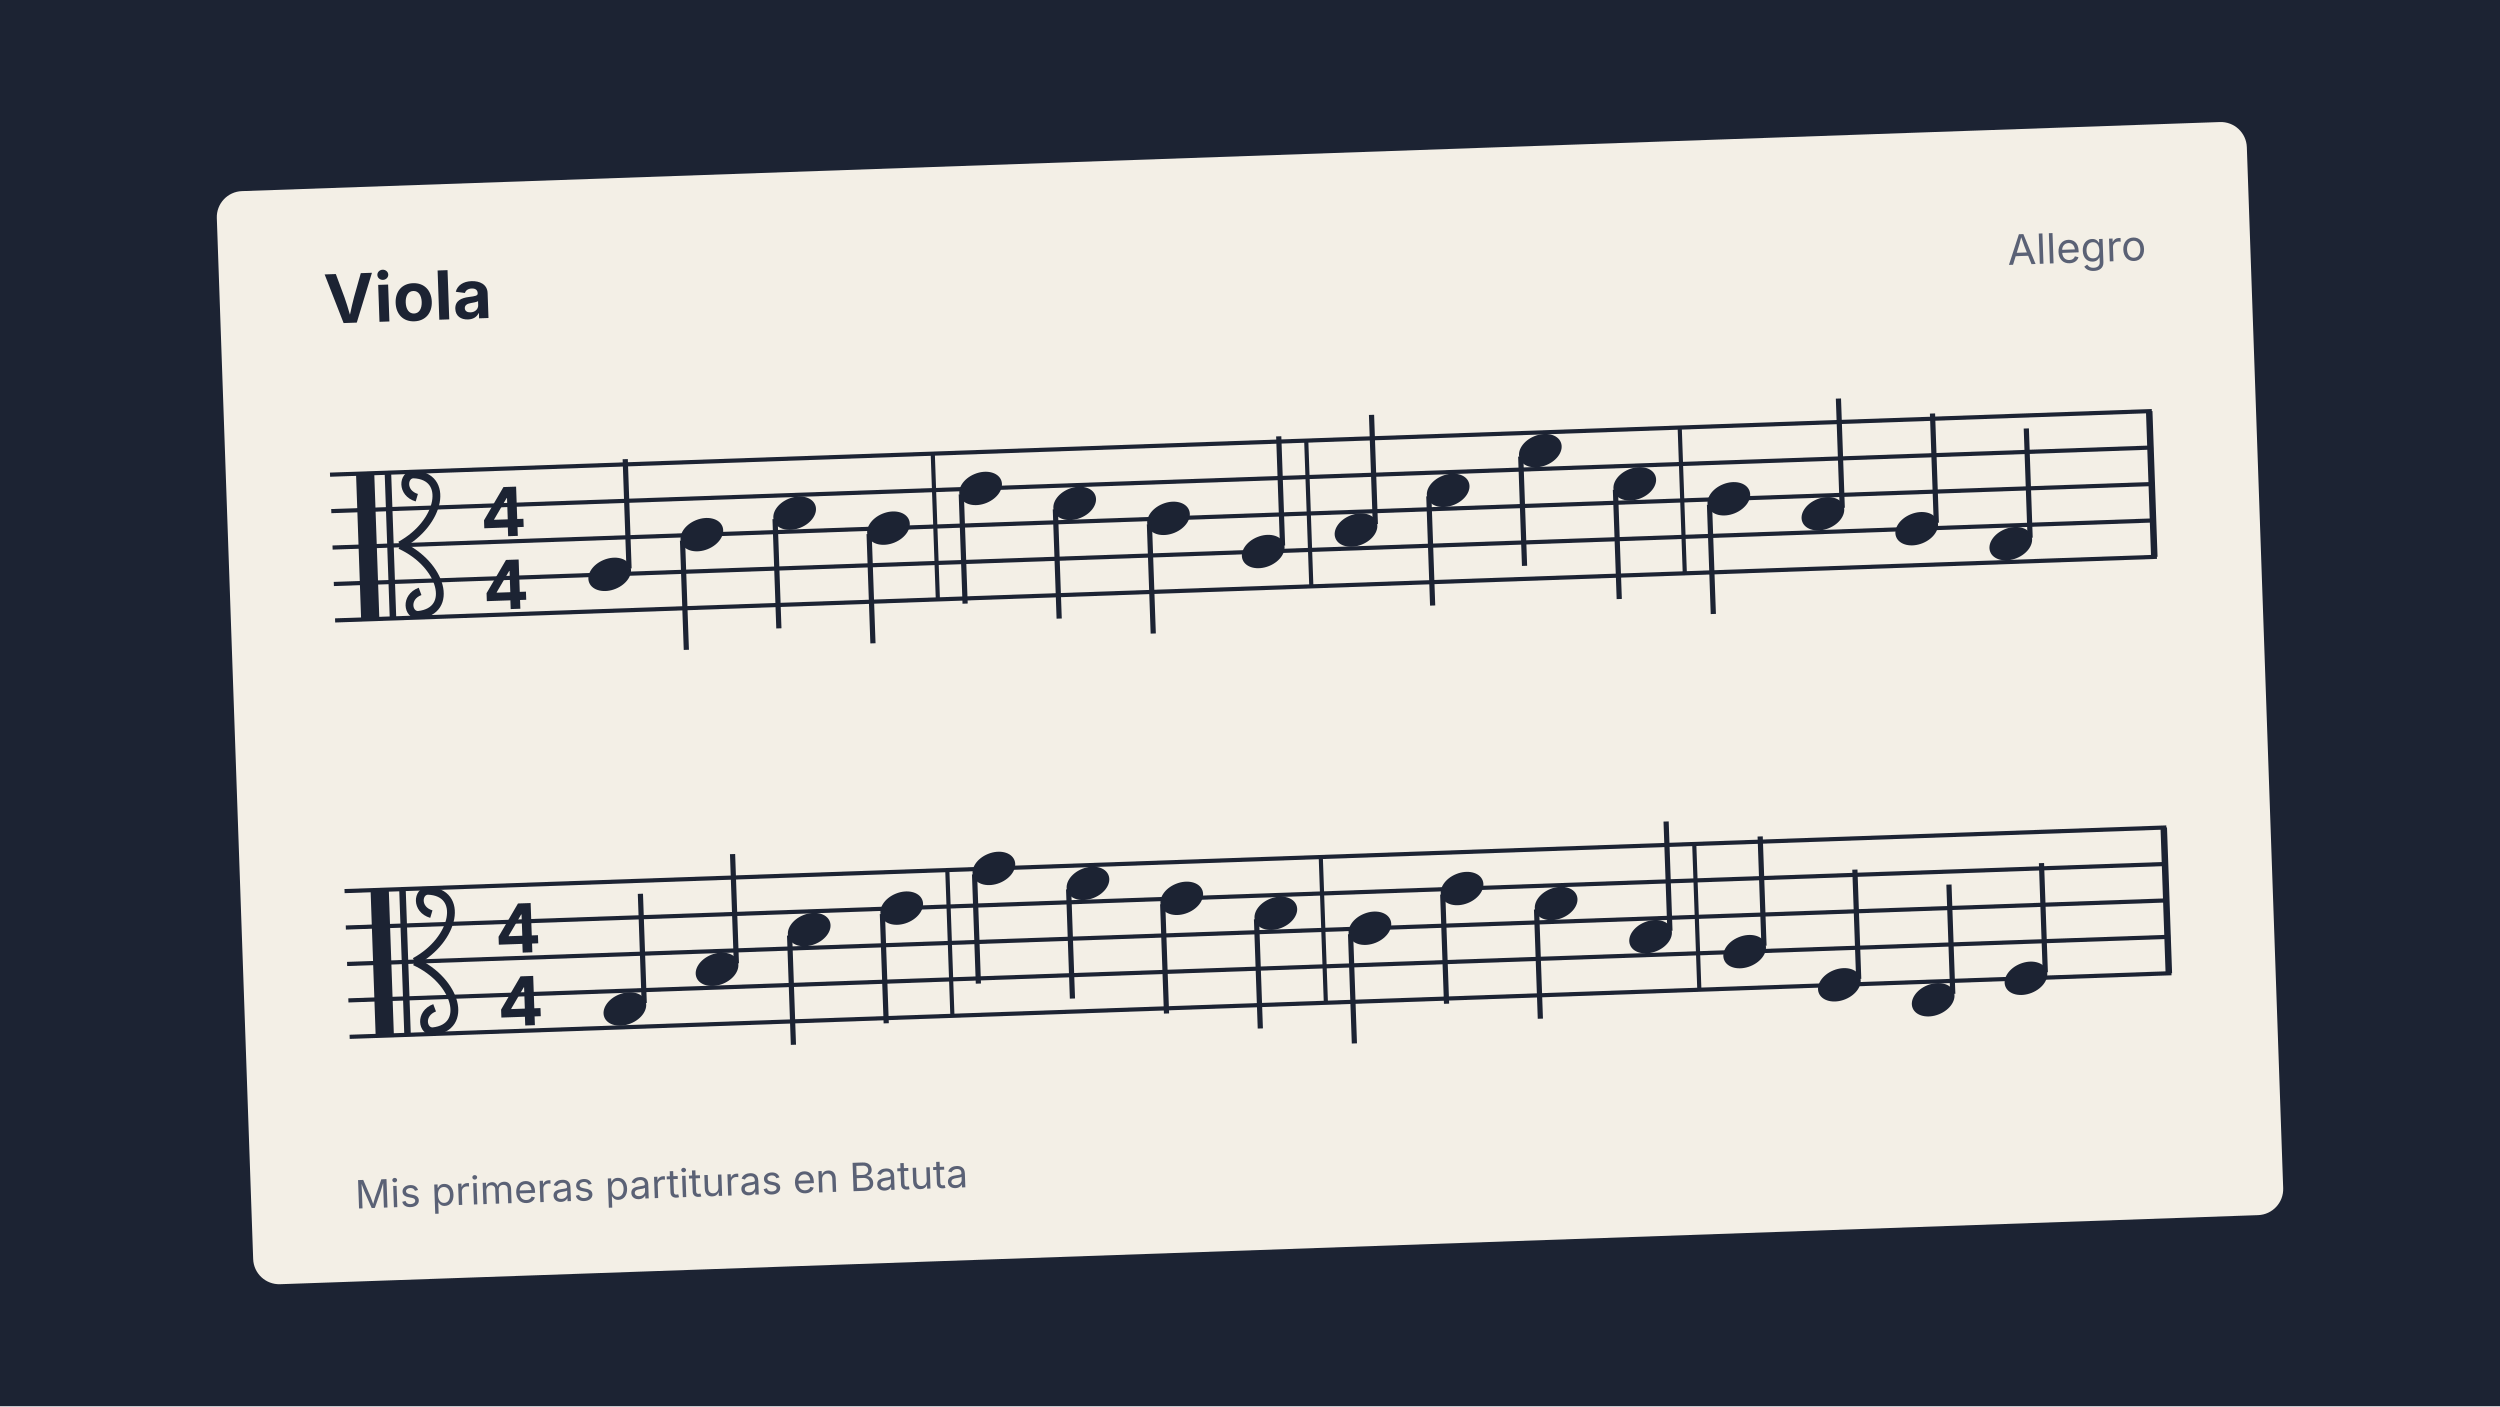
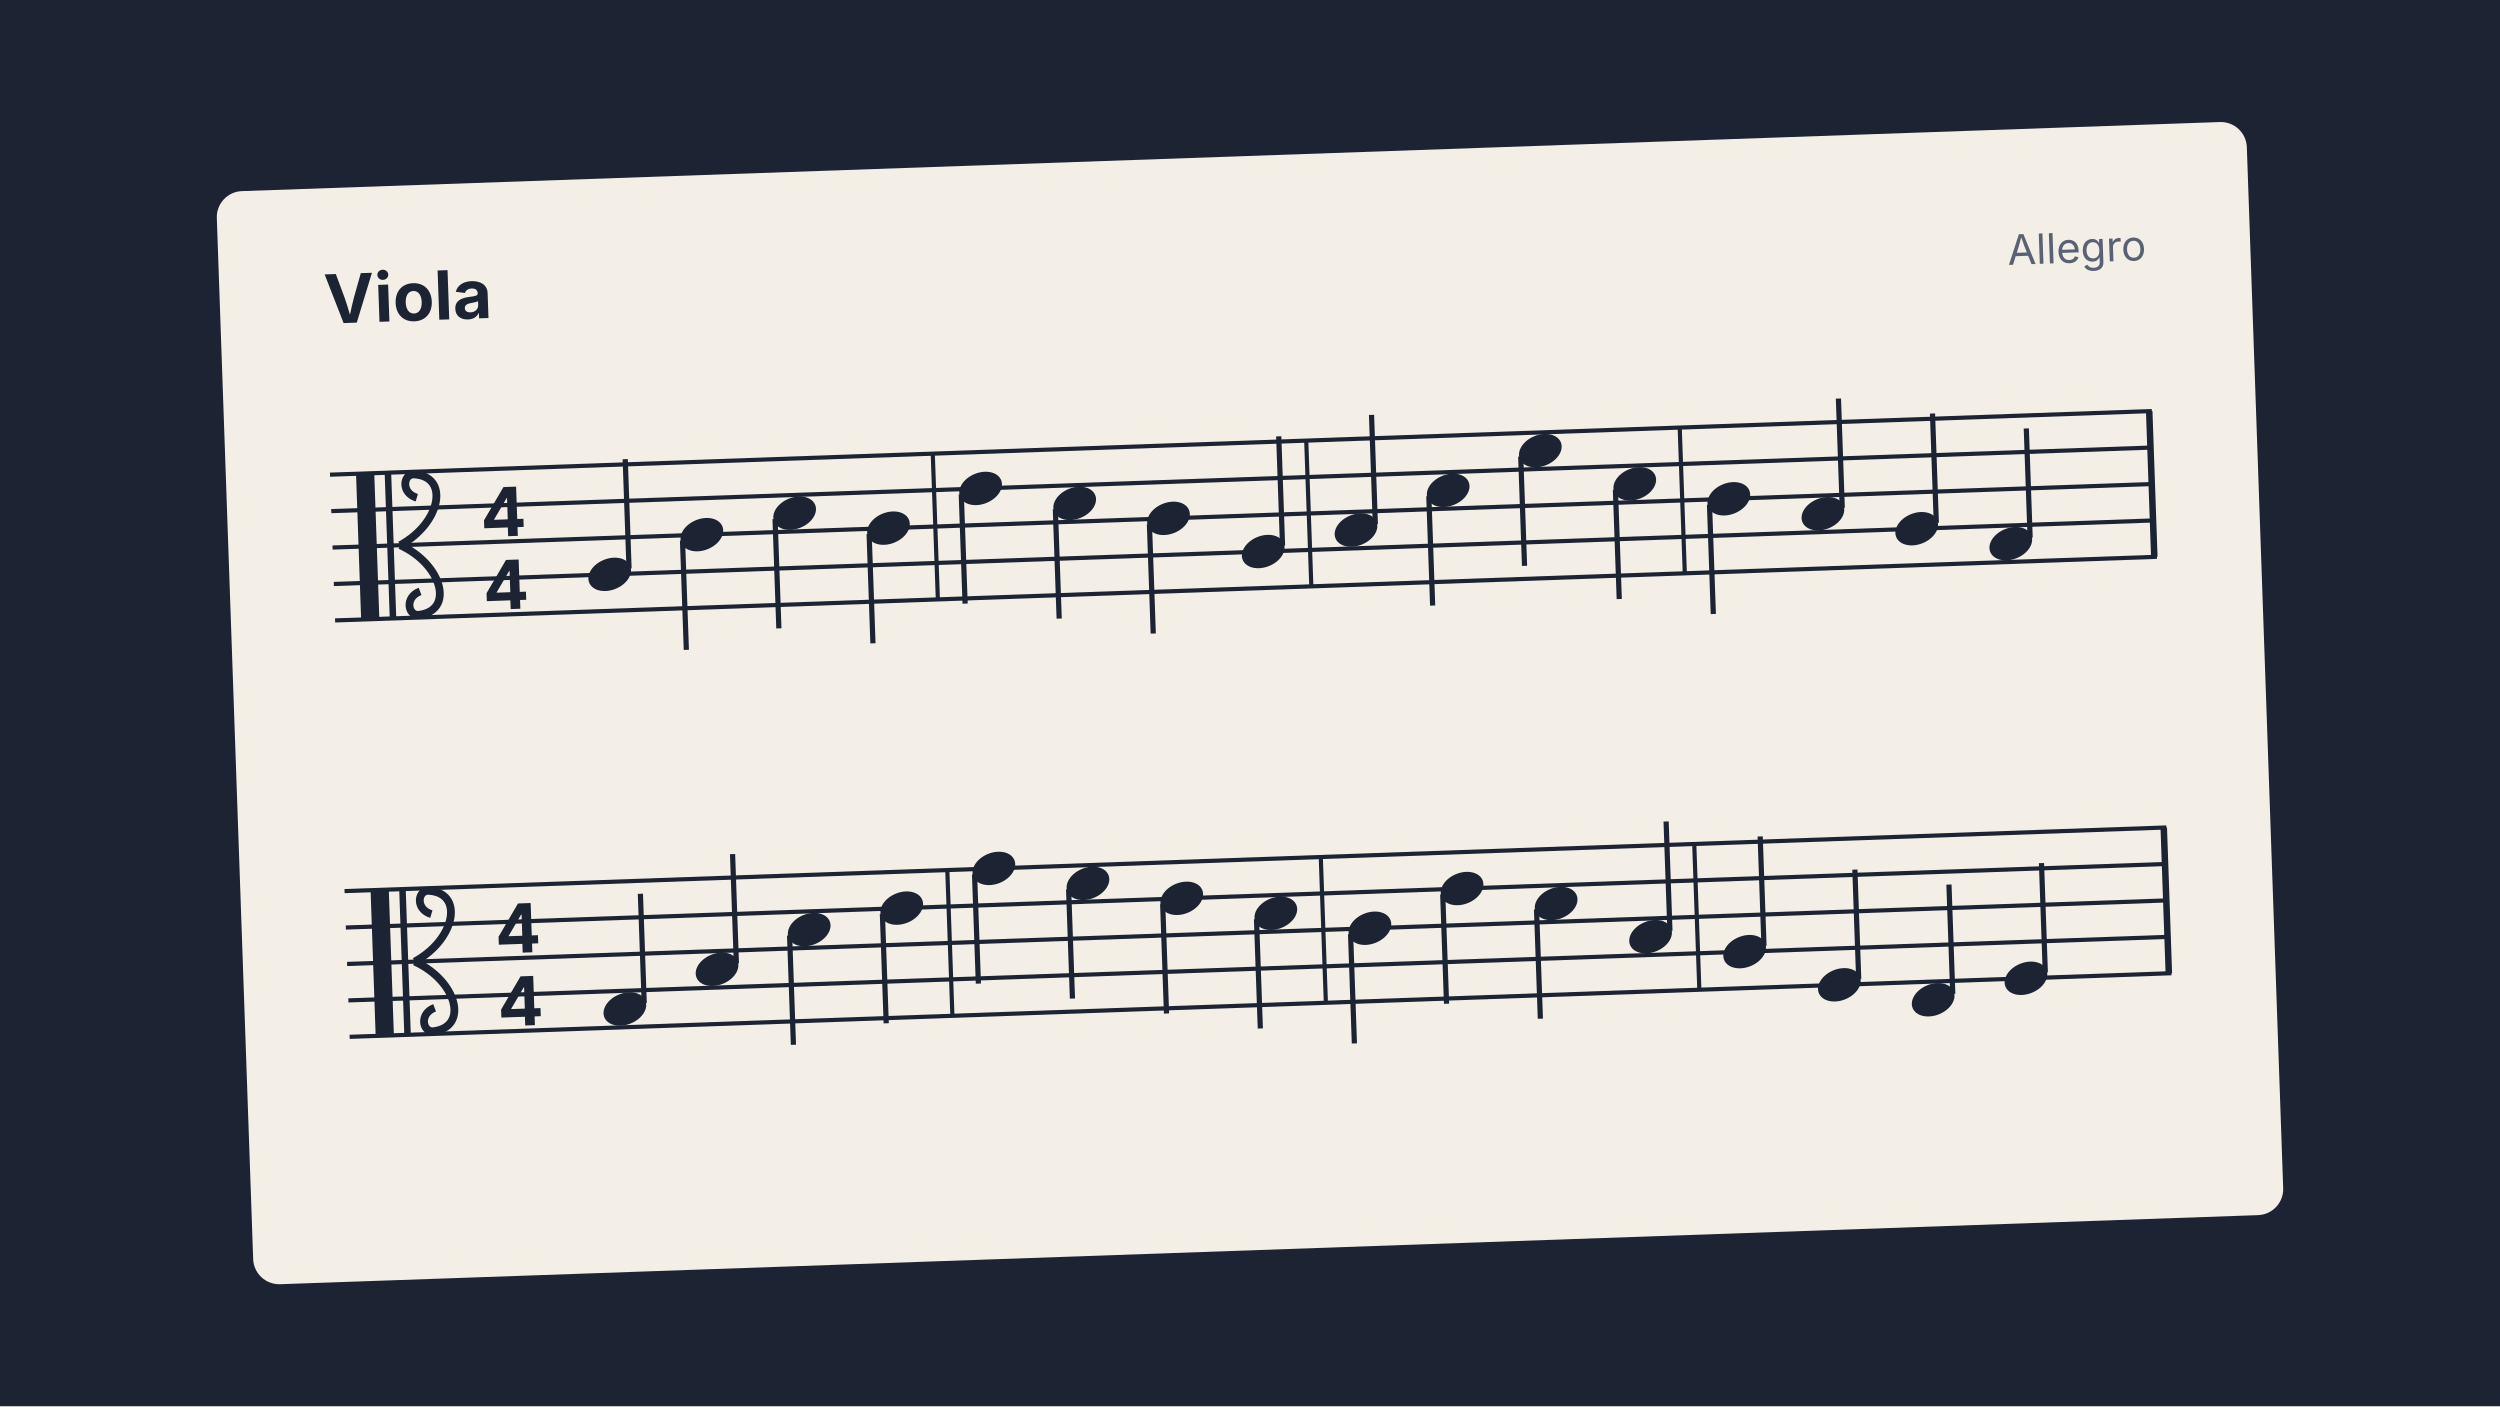
<svg xmlns="http://www.w3.org/2000/svg" width="960" height="540" viewBox="0 0 960 540" role="img">
  <style>text { font-family: Inter, "Segoe UI", Roboto, "Helvetica Neue", Arial, sans-serif; }</style>
  <rect width="960" height="540" fill="#1c2333" />
  <g transform="rotate(-2 480 270)">
    <rect x="90" y="60" width="780" height="420" rx="10" fill="#f3efe6" />
    <text x="130" y="112" font-size="26" font-weight="700" fill="#1c2333">Viola</text>
    <text x="830" y="112" font-size="16" fill="#5a6175" text-anchor="end">Allegro</text>
    <line x1="130" y1="170" x2="830" y2="170" stroke="#1c2333" stroke-width="1.6" />
    <line x1="130" y1="184" x2="830" y2="184" stroke="#1c2333" stroke-width="1.6" />
    <line x1="130" y1="198" x2="830" y2="198" stroke="#1c2333" stroke-width="1.6" />
    <line x1="130" y1="212" x2="830" y2="212" stroke="#1c2333" stroke-width="1.6" />
    <line x1="130" y1="226" x2="830" y2="226" stroke="#1c2333" stroke-width="1.6" />
    <rect x="140" y="170" width="7" height="56" fill="#1c2333" />
    <rect x="151" y="170" width="2.5" height="56" fill="#1c2333" />
    <path d="M156 198 C 172 190, 176 172, 162 171 C 158 171, 157 178, 163 180" fill="none" stroke="#1c2333" stroke-width="3" />
    <path d="M156 198 C 172 206, 176 224, 162 225 C 158 225, 157 218, 163 216" fill="none" stroke="#1c2333" stroke-width="3" />
    <text x="196" y="196" font-size="26" font-weight="700" fill="#1c2333" text-anchor="middle">4</text>
    <text x="196" y="224" font-size="26" font-weight="700" fill="#1c2333" text-anchor="middle">4</text>
    <ellipse cx="236.0" cy="212" rx="8.5" ry="6" transform="rotate(-20 236.0 212)" fill="#1c2333" />
    <line x1="243.5" y1="210" x2="243.5" y2="168" stroke="#1c2333" stroke-width="2" />
    <ellipse cx="271.9" cy="198" rx="8.5" ry="6" transform="rotate(-20 271.9 198)" fill="#1c2333" />
    <line x1="264.4" y1="200" x2="264.4" y2="242" stroke="#1c2333" stroke-width="2" />
    <ellipse cx="307.8" cy="191" rx="8.5" ry="6" transform="rotate(-20 307.8 191)" fill="#1c2333" />
    <line x1="300.2" y1="193" x2="300.2" y2="235" stroke="#1c2333" stroke-width="2" />
    <ellipse cx="343.6" cy="198" rx="8.5" ry="6" transform="rotate(-20 343.6 198)" fill="#1c2333" />
    <line x1="336.1" y1="200" x2="336.1" y2="242" stroke="#1c2333" stroke-width="2" />
    <line x1="361.6" y1="170" x2="361.6" y2="226" stroke="#1c2333" stroke-width="1.6" />
    <ellipse cx="379.5" cy="184" rx="8.5" ry="6" transform="rotate(-20 379.5 184)" fill="#1c2333" />
    <line x1="372.0" y1="186" x2="372.0" y2="228" stroke="#1c2333" stroke-width="2" />
    <ellipse cx="415.4" cy="191" rx="8.5" ry="6" transform="rotate(-20 415.4 191)" fill="#1c2333" />
    <line x1="407.9" y1="193" x2="407.9" y2="235" stroke="#1c2333" stroke-width="2" />
    <ellipse cx="451.2" cy="198" rx="8.5" ry="6" transform="rotate(-20 451.2 198)" fill="#1c2333" />
    <line x1="443.8" y1="200" x2="443.8" y2="242" stroke="#1c2333" stroke-width="2" />
    <ellipse cx="487.1" cy="212" rx="8.5" ry="6" transform="rotate(-20 487.1 212)" fill="#1c2333" />
    <line x1="494.6" y1="210" x2="494.6" y2="168" stroke="#1c2333" stroke-width="2" />
    <line x1="505.1" y1="170" x2="505.1" y2="226" stroke="#1c2333" stroke-width="1.6" />
    <ellipse cx="523.0" cy="205" rx="8.5" ry="6" transform="rotate(-20 523.0 205)" fill="#1c2333" />
    <line x1="530.5" y1="203" x2="530.5" y2="161" stroke="#1c2333" stroke-width="2" />
    <ellipse cx="558.9" cy="191" rx="8.5" ry="6" transform="rotate(-20 558.9 191)" fill="#1c2333" />
    <line x1="551.4" y1="193" x2="551.4" y2="235" stroke="#1c2333" stroke-width="2" />
    <ellipse cx="594.8" cy="177" rx="8.5" ry="6" transform="rotate(-20 594.8 177)" fill="#1c2333" />
    <line x1="587.2" y1="179" x2="587.2" y2="221" stroke="#1c2333" stroke-width="2" />
    <ellipse cx="630.6" cy="191" rx="8.5" ry="6" transform="rotate(-20 630.6 191)" fill="#1c2333" />
    <line x1="623.1" y1="193" x2="623.1" y2="235" stroke="#1c2333" stroke-width="2" />
    <line x1="648.6" y1="170" x2="648.6" y2="226" stroke="#1c2333" stroke-width="1.6" />
    <ellipse cx="666.5" cy="198" rx="8.5" ry="6" transform="rotate(-20 666.5 198)" fill="#1c2333" />
    <line x1="659.0" y1="200" x2="659.0" y2="242" stroke="#1c2333" stroke-width="2" />
    <ellipse cx="702.4" cy="205" rx="8.5" ry="6" transform="rotate(-20 702.4 205)" fill="#1c2333" />
    <line x1="709.9" y1="203" x2="709.9" y2="161" stroke="#1c2333" stroke-width="2" />
    <ellipse cx="738.2" cy="212" rx="8.5" ry="6" transform="rotate(-20 738.2 212)" fill="#1c2333" />
    <line x1="745.8" y1="210" x2="745.8" y2="168" stroke="#1c2333" stroke-width="2" />
    <ellipse cx="774.1" cy="219" rx="8.5" ry="6" transform="rotate(-20 774.1 219)" fill="#1c2333" />
    <line x1="781.6" y1="217" x2="781.6" y2="175" stroke="#1c2333" stroke-width="2" />
    <line x1="829" y1="170" x2="829" y2="226" stroke="#1c2333" stroke-width="2.5" />
    <line x1="130" y1="330" x2="830" y2="330" stroke="#1c2333" stroke-width="1.6" />
    <line x1="130" y1="344" x2="830" y2="344" stroke="#1c2333" stroke-width="1.6" />
    <line x1="130" y1="358" x2="830" y2="358" stroke="#1c2333" stroke-width="1.6" />
    <line x1="130" y1="372" x2="830" y2="372" stroke="#1c2333" stroke-width="1.6" />
    <line x1="130" y1="386" x2="830" y2="386" stroke="#1c2333" stroke-width="1.6" />
    <rect x="140" y="330" width="7" height="56" fill="#1c2333" />
    <rect x="151" y="330" width="2.5" height="56" fill="#1c2333" />
    <path d="M156 358 C 172 350, 176 332, 162 331 C 158 331, 157 338, 163 340" fill="none" stroke="#1c2333" stroke-width="3" />
    <path d="M156 358 C 172 366, 176 384, 162 385 C 158 385, 157 378, 163 376" fill="none" stroke="#1c2333" stroke-width="3" />
    <text x="196" y="356" font-size="26" font-weight="700" fill="#1c2333" text-anchor="middle">4</text>
    <text x="196" y="384" font-size="26" font-weight="700" fill="#1c2333" text-anchor="middle">4</text>
    <ellipse cx="236.0" cy="379" rx="8.5" ry="6" transform="rotate(-20 236.0 379)" fill="#1c2333" />
    <line x1="243.5" y1="377" x2="243.5" y2="335" stroke="#1c2333" stroke-width="2" />
    <ellipse cx="271.9" cy="365" rx="8.5" ry="6" transform="rotate(-20 271.9 365)" fill="#1c2333" />
    <line x1="279.4" y1="363" x2="279.4" y2="321" stroke="#1c2333" stroke-width="2" />
    <ellipse cx="307.8" cy="351" rx="8.5" ry="6" transform="rotate(-20 307.8 351)" fill="#1c2333" />
    <line x1="300.2" y1="353" x2="300.2" y2="395" stroke="#1c2333" stroke-width="2" />
    <ellipse cx="343.6" cy="344" rx="8.5" ry="6" transform="rotate(-20 343.6 344)" fill="#1c2333" />
    <line x1="336.1" y1="346" x2="336.1" y2="388" stroke="#1c2333" stroke-width="2" />
    <line x1="361.6" y1="330" x2="361.6" y2="386" stroke="#1c2333" stroke-width="1.6" />
    <ellipse cx="379.5" cy="330" rx="8.5" ry="6" transform="rotate(-20 379.5 330)" fill="#1c2333" />
    <line x1="372.0" y1="332" x2="372.0" y2="374" stroke="#1c2333" stroke-width="2" />
    <ellipse cx="415.4" cy="337" rx="8.5" ry="6" transform="rotate(-20 415.4 337)" fill="#1c2333" />
    <line x1="407.9" y1="339" x2="407.9" y2="381" stroke="#1c2333" stroke-width="2" />
    <ellipse cx="451.2" cy="344" rx="8.5" ry="6" transform="rotate(-20 451.2 344)" fill="#1c2333" />
    <line x1="443.8" y1="346" x2="443.8" y2="388" stroke="#1c2333" stroke-width="2" />
    <ellipse cx="487.1" cy="351" rx="8.5" ry="6" transform="rotate(-20 487.1 351)" fill="#1c2333" />
    <line x1="479.6" y1="353" x2="479.6" y2="395" stroke="#1c2333" stroke-width="2" />
    <line x1="505.1" y1="330" x2="505.1" y2="386" stroke="#1c2333" stroke-width="1.6" />
    <ellipse cx="523.0" cy="358" rx="8.5" ry="6" transform="rotate(-20 523.0 358)" fill="#1c2333" />
    <line x1="515.5" y1="360" x2="515.5" y2="402" stroke="#1c2333" stroke-width="2" />
    <ellipse cx="558.9" cy="344" rx="8.5" ry="6" transform="rotate(-20 558.9 344)" fill="#1c2333" />
    <line x1="551.4" y1="346" x2="551.4" y2="388" stroke="#1c2333" stroke-width="2" />
    <ellipse cx="594.8" cy="351" rx="8.5" ry="6" transform="rotate(-20 594.8 351)" fill="#1c2333" />
    <line x1="587.2" y1="353" x2="587.2" y2="395" stroke="#1c2333" stroke-width="2" />
    <ellipse cx="630.6" cy="365" rx="8.5" ry="6" transform="rotate(-20 630.6 365)" fill="#1c2333" />
    <line x1="638.1" y1="363" x2="638.1" y2="321" stroke="#1c2333" stroke-width="2" />
    <line x1="648.6" y1="330" x2="648.6" y2="386" stroke="#1c2333" stroke-width="1.6" />
    <ellipse cx="666.5" cy="372" rx="8.5" ry="6" transform="rotate(-20 666.5 372)" fill="#1c2333" />
    <line x1="674.0" y1="370" x2="674.0" y2="328" stroke="#1c2333" stroke-width="2" />
    <ellipse cx="702.4" cy="386" rx="8.5" ry="6" transform="rotate(-20 702.4 386)" fill="#1c2333" />
    <line x1="709.9" y1="384" x2="709.9" y2="342" stroke="#1c2333" stroke-width="2" />
    <ellipse cx="738.2" cy="393" rx="8.5" ry="6" transform="rotate(-20 738.2 393)" fill="#1c2333" />
    <line x1="745.8" y1="391" x2="745.8" y2="349" stroke="#1c2333" stroke-width="2" />
    <ellipse cx="774.1" cy="386" rx="8.5" ry="6" transform="rotate(-20 774.1 386)" fill="#1c2333" />
    <line x1="781.6" y1="384" x2="781.6" y2="342" stroke="#1c2333" stroke-width="2" />
    <line x1="829" y1="330" x2="829" y2="386" stroke="#1c2333" stroke-width="2.5" />
-     <text x="130" y="452" font-size="15" fill="#5a6175">Mis primeras partituras en Batuta</text>
  </g>
</svg>
